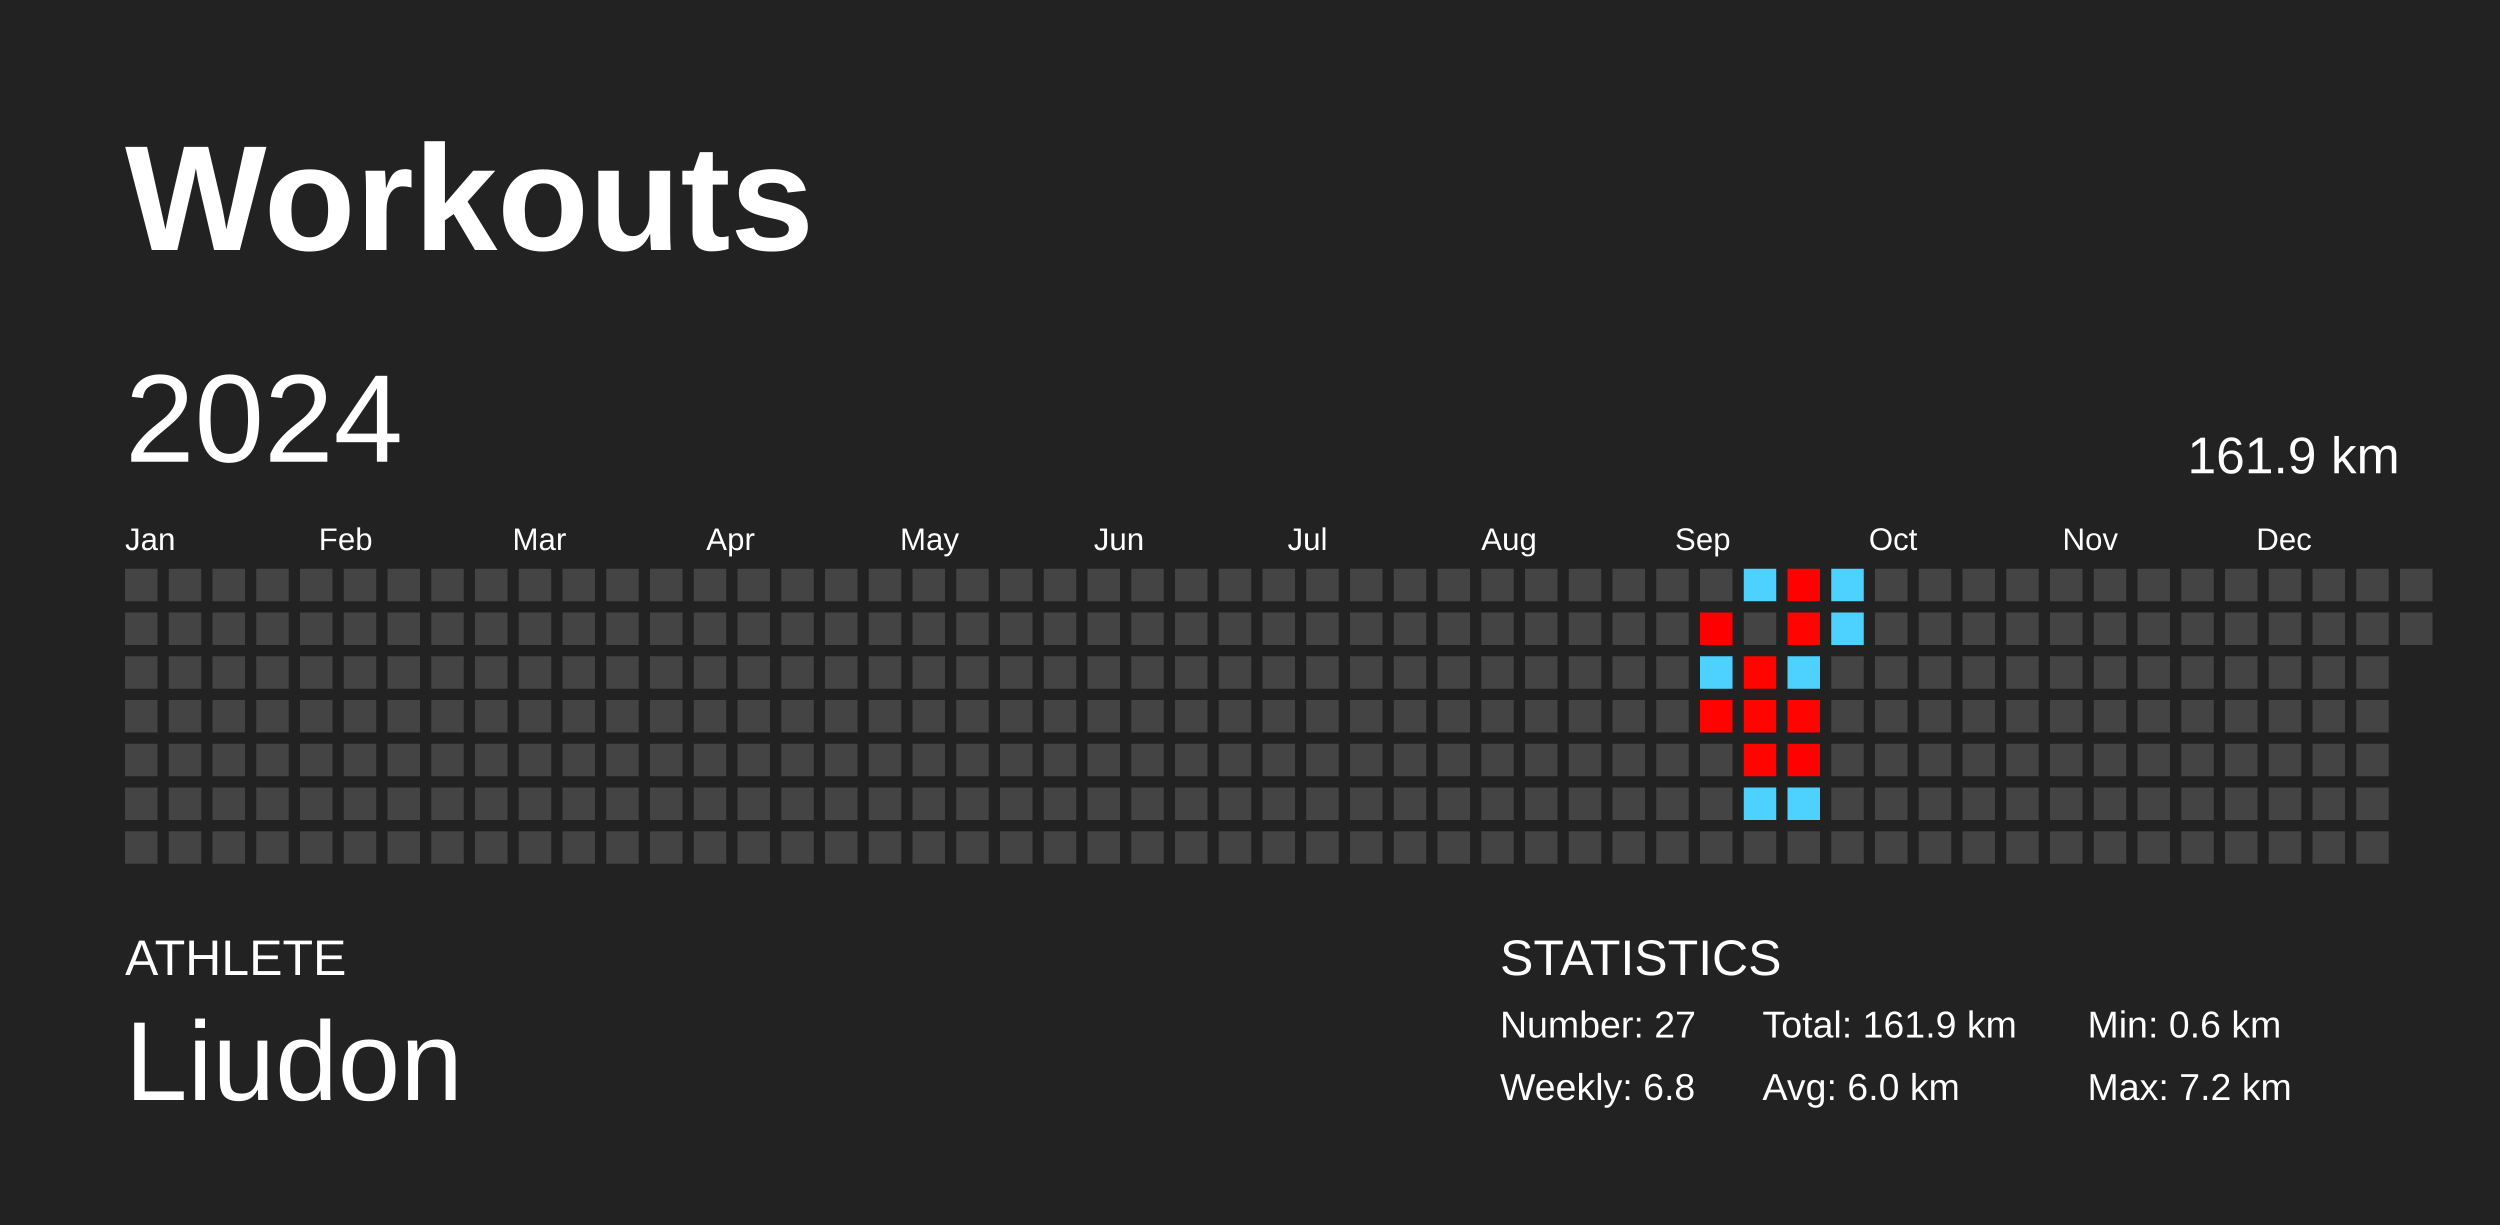
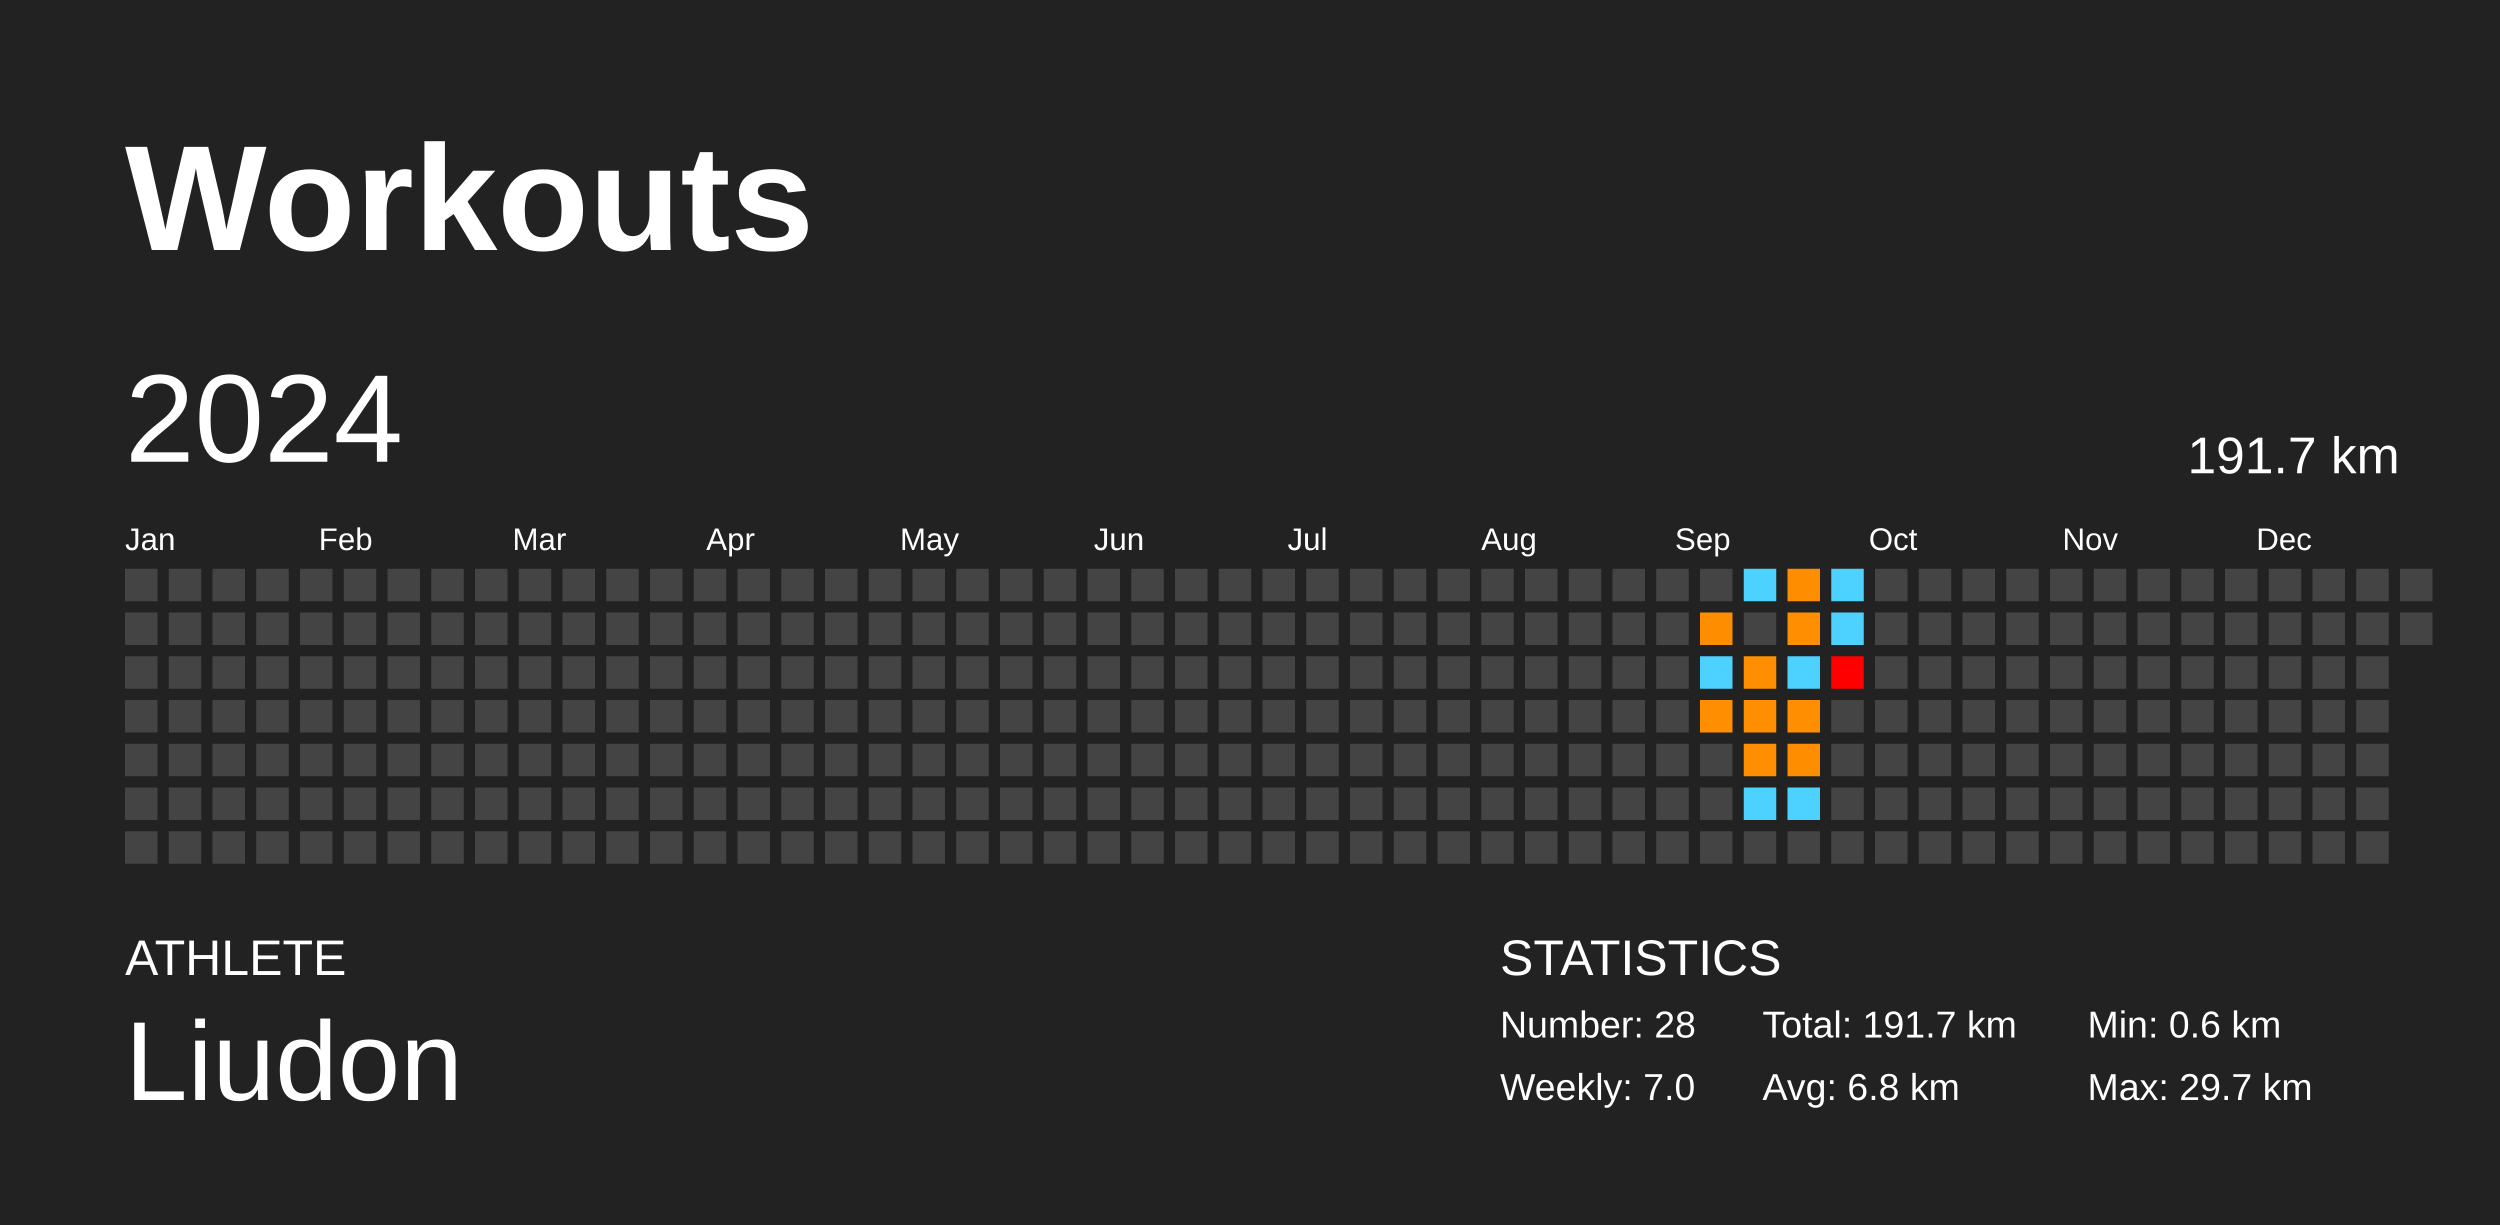
<svg xmlns="http://www.w3.org/2000/svg" baseProfile="full" height="98mm" version="1.1" viewBox="0,0,200,98" width="200mm">
  <defs />
  <rect fill="#222222" height="98" width="200" x="0" y="0" />
  <text fill="#FFFFFF" style="font-size:12px; font-family:Arial; font-weight:bold;" x="10" y="20">Workouts</text>
  <text fill="#FFFFFF" style="font-size:4px; font-family:Arial" x="10" y="78">ATHLETE</text>
  <text fill="#FFFFFF" style="font-size:9px; font-family:Arial" x="10" y="88">Liudon</text>
  <text fill="#FFFFFF" style="font-size:4px; font-family:Arial" x="120" y="78">STATISTICS</text>
-   <text fill="#FFFFFF" style="font-size:3px; font-family:Arial" x="120" y="83">Number: 27</text>
-   <text fill="#FFFFFF" style="font-size:3px; font-family:Arial" x="120" y="88">Weekly: 6.8</text>
-   <text fill="#FFFFFF" style="font-size:3px; font-family:Arial" x="141" y="83">Total: 161.9 km</text>
-   <text fill="#FFFFFF" style="font-size:3px; font-family:Arial" x="141" y="88">Avg: 6.0 km</text>
+   <text fill="#FFFFFF" style="font-size:3px; font-family:Arial" x="120" y="83">Number: 28</text>
+   <text fill="#FFFFFF" style="font-size:3px; font-family:Arial" x="120" y="88">Weekly: 7.0</text>
+   <text fill="#FFFFFF" style="font-size:3px; font-family:Arial" x="141" y="83">Total: 191.7 km</text>
+   <text fill="#FFFFFF" style="font-size:3px; font-family:Arial" x="141" y="88">Avg: 6.8 km</text>
  <text fill="#FFFFFF" style="font-size:3px; font-family:Arial" x="167" y="83">Min: 0.6 km</text>
-   <text fill="#FFFFFF" style="font-size:3px; font-family:Arial" x="167" y="88">Max: 7.2 km</text>
+   <text fill="#FFFFFF" style="font-size:3px; font-family:Arial" x="167" y="88">Max: 29.7 km</text>
  <text dominant-baseline="hanging" fill="#FFFFFF" style="font-size:10.0px; font-family:Arial;" x="10" y="30">2024</text>
-   <text dominant-baseline="hanging" fill="#FFFFFF" style="font-size:4.125px; font-family:Arial;" x="175" y="35">161.9 km</text>
+   <text dominant-baseline="hanging" fill="#FFFFFF" style="font-size:4.125px; font-family:Arial;" x="175" y="35">191.7 km</text>
  <text fill="#FFFFFF" style="font-size:2.5px; font-family:Arial" x="10.0" y="44">Jan</text>
  <text fill="#FFFFFF" style="font-size:2.5px; font-family:Arial" x="25.5" y="44">Feb</text>
  <text fill="#FFFFFF" style="font-size:2.5px; font-family:Arial" x="41.0" y="44">Mar</text>
  <text fill="#FFFFFF" style="font-size:2.5px; font-family:Arial" x="56.5" y="44">Apr</text>
  <text fill="#FFFFFF" style="font-size:2.5px; font-family:Arial" x="72.0" y="44">May</text>
  <text fill="#FFFFFF" style="font-size:2.5px; font-family:Arial" x="87.5" y="44">Jun</text>
  <text fill="#FFFFFF" style="font-size:2.5px; font-family:Arial" x="103.0" y="44">Jul</text>
  <text fill="#FFFFFF" style="font-size:2.5px; font-family:Arial" x="118.5" y="44">Aug</text>
  <text fill="#FFFFFF" style="font-size:2.5px; font-family:Arial" x="134.0" y="44">Sep</text>
  <text fill="#FFFFFF" style="font-size:2.5px; font-family:Arial" x="149.5" y="44">Oct</text>
  <text fill="#FFFFFF" style="font-size:2.5px; font-family:Arial" x="165.0" y="44">Nov</text>
  <text fill="#FFFFFF" style="font-size:2.5px; font-family:Arial" x="180.5" y="44">Dec</text>
  <rect fill="#444444" height="2.6" width="2.6" x="10.0" y="45.5" />
  <rect fill="#444444" height="2.6" width="2.6" x="10.0" y="49.0" />
  <rect fill="#444444" height="2.6" width="2.6" x="10.0" y="52.5" />
  <rect fill="#444444" height="2.6" width="2.6" x="10.0" y="56.0" />
  <rect fill="#444444" height="2.6" width="2.6" x="10.0" y="59.5" />
  <rect fill="#444444" height="2.6" width="2.6" x="10.0" y="63.0" />
  <rect fill="#444444" height="2.6" width="2.6" x="10.0" y="66.5" />
  <rect fill="#444444" height="2.6" width="2.6" x="13.5" y="45.5" />
  <rect fill="#444444" height="2.6" width="2.6" x="13.5" y="49.0" />
  <rect fill="#444444" height="2.6" width="2.6" x="13.5" y="52.5" />
  <rect fill="#444444" height="2.6" width="2.6" x="13.5" y="56.0" />
  <rect fill="#444444" height="2.6" width="2.6" x="13.5" y="59.5" />
  <rect fill="#444444" height="2.6" width="2.6" x="13.5" y="63.0" />
  <rect fill="#444444" height="2.6" width="2.6" x="13.5" y="66.5" />
  <rect fill="#444444" height="2.6" width="2.6" x="17.0" y="45.5" />
  <rect fill="#444444" height="2.6" width="2.6" x="17.0" y="49.0" />
  <rect fill="#444444" height="2.6" width="2.6" x="17.0" y="52.5" />
  <rect fill="#444444" height="2.6" width="2.6" x="17.0" y="56.0" />
  <rect fill="#444444" height="2.6" width="2.6" x="17.0" y="59.5" />
  <rect fill="#444444" height="2.6" width="2.6" x="17.0" y="63.0" />
  <rect fill="#444444" height="2.6" width="2.6" x="17.0" y="66.5" />
  <rect fill="#444444" height="2.6" width="2.6" x="20.5" y="45.5" />
  <rect fill="#444444" height="2.6" width="2.6" x="20.5" y="49.0" />
  <rect fill="#444444" height="2.6" width="2.6" x="20.5" y="52.5" />
  <rect fill="#444444" height="2.6" width="2.6" x="20.5" y="56.0" />
  <rect fill="#444444" height="2.6" width="2.6" x="20.5" y="59.5" />
  <rect fill="#444444" height="2.6" width="2.6" x="20.5" y="63.0" />
  <rect fill="#444444" height="2.6" width="2.6" x="20.5" y="66.5" />
  <rect fill="#444444" height="2.6" width="2.6" x="24.0" y="45.5" />
  <rect fill="#444444" height="2.6" width="2.6" x="24.0" y="49.0" />
  <rect fill="#444444" height="2.6" width="2.6" x="24.0" y="52.5" />
  <rect fill="#444444" height="2.6" width="2.6" x="24.0" y="56.0" />
  <rect fill="#444444" height="2.6" width="2.6" x="24.0" y="59.5" />
  <rect fill="#444444" height="2.6" width="2.6" x="24.0" y="63.0" />
  <rect fill="#444444" height="2.6" width="2.6" x="24.0" y="66.5" />
  <rect fill="#444444" height="2.6" width="2.6" x="27.5" y="45.5" />
  <rect fill="#444444" height="2.6" width="2.6" x="27.5" y="49.0" />
  <rect fill="#444444" height="2.6" width="2.6" x="27.5" y="52.5" />
  <rect fill="#444444" height="2.6" width="2.6" x="27.5" y="56.0" />
  <rect fill="#444444" height="2.6" width="2.6" x="27.5" y="59.5" />
  <rect fill="#444444" height="2.6" width="2.6" x="27.5" y="63.0" />
  <rect fill="#444444" height="2.6" width="2.6" x="27.5" y="66.5" />
  <rect fill="#444444" height="2.6" width="2.6" x="31.0" y="45.5" />
  <rect fill="#444444" height="2.6" width="2.6" x="31.0" y="49.0" />
  <rect fill="#444444" height="2.6" width="2.6" x="31.0" y="52.5" />
  <rect fill="#444444" height="2.6" width="2.6" x="31.0" y="56.0" />
  <rect fill="#444444" height="2.6" width="2.6" x="31.0" y="59.5" />
  <rect fill="#444444" height="2.6" width="2.6" x="31.0" y="63.0" />
  <rect fill="#444444" height="2.6" width="2.6" x="31.0" y="66.5" />
  <rect fill="#444444" height="2.6" width="2.6" x="34.5" y="45.5" />
  <rect fill="#444444" height="2.6" width="2.6" x="34.5" y="49.0" />
  <rect fill="#444444" height="2.6" width="2.6" x="34.5" y="52.5" />
  <rect fill="#444444" height="2.6" width="2.6" x="34.5" y="56.0" />
  <rect fill="#444444" height="2.6" width="2.6" x="34.5" y="59.5" />
  <rect fill="#444444" height="2.6" width="2.6" x="34.5" y="63.0" />
  <rect fill="#444444" height="2.6" width="2.6" x="34.5" y="66.5" />
  <rect fill="#444444" height="2.6" width="2.6" x="38.0" y="45.5" />
  <rect fill="#444444" height="2.6" width="2.6" x="38.0" y="49.0" />
  <rect fill="#444444" height="2.6" width="2.6" x="38.0" y="52.5" />
  <rect fill="#444444" height="2.6" width="2.6" x="38.0" y="56.0" />
  <rect fill="#444444" height="2.6" width="2.6" x="38.0" y="59.5" />
  <rect fill="#444444" height="2.6" width="2.6" x="38.0" y="63.0" />
  <rect fill="#444444" height="2.6" width="2.6" x="38.0" y="66.5" />
  <rect fill="#444444" height="2.6" width="2.6" x="41.5" y="45.5" />
  <rect fill="#444444" height="2.6" width="2.6" x="41.5" y="49.0" />
  <rect fill="#444444" height="2.6" width="2.6" x="41.5" y="52.5" />
  <rect fill="#444444" height="2.6" width="2.6" x="41.5" y="56.0" />
  <rect fill="#444444" height="2.6" width="2.6" x="41.5" y="59.5" />
  <rect fill="#444444" height="2.6" width="2.6" x="41.5" y="63.0" />
  <rect fill="#444444" height="2.6" width="2.6" x="41.5" y="66.5" />
  <rect fill="#444444" height="2.6" width="2.6" x="45.0" y="45.5" />
  <rect fill="#444444" height="2.6" width="2.6" x="45.0" y="49.0" />
  <rect fill="#444444" height="2.6" width="2.6" x="45.0" y="52.5" />
  <rect fill="#444444" height="2.6" width="2.6" x="45.0" y="56.0" />
  <rect fill="#444444" height="2.6" width="2.6" x="45.0" y="59.5" />
  <rect fill="#444444" height="2.6" width="2.6" x="45.0" y="63.0" />
  <rect fill="#444444" height="2.6" width="2.6" x="45.0" y="66.5" />
  <rect fill="#444444" height="2.6" width="2.6" x="48.5" y="45.5" />
  <rect fill="#444444" height="2.6" width="2.6" x="48.5" y="49.0" />
  <rect fill="#444444" height="2.6" width="2.6" x="48.5" y="52.5" />
  <rect fill="#444444" height="2.6" width="2.6" x="48.5" y="56.0" />
  <rect fill="#444444" height="2.6" width="2.6" x="48.5" y="59.5" />
  <rect fill="#444444" height="2.6" width="2.6" x="48.5" y="63.0" />
  <rect fill="#444444" height="2.6" width="2.6" x="48.5" y="66.5" />
  <rect fill="#444444" height="2.6" width="2.6" x="52.0" y="45.5" />
  <rect fill="#444444" height="2.6" width="2.6" x="52.0" y="49.0" />
  <rect fill="#444444" height="2.6" width="2.6" x="52.0" y="52.5" />
  <rect fill="#444444" height="2.6" width="2.6" x="52.0" y="56.0" />
  <rect fill="#444444" height="2.6" width="2.6" x="52.0" y="59.5" />
  <rect fill="#444444" height="2.6" width="2.6" x="52.0" y="63.0" />
  <rect fill="#444444" height="2.6" width="2.6" x="52.0" y="66.5" />
  <rect fill="#444444" height="2.6" width="2.6" x="55.5" y="45.5" />
  <rect fill="#444444" height="2.6" width="2.6" x="55.5" y="49.0" />
  <rect fill="#444444" height="2.6" width="2.6" x="55.5" y="52.5" />
  <rect fill="#444444" height="2.6" width="2.6" x="55.5" y="56.0" />
  <rect fill="#444444" height="2.6" width="2.6" x="55.5" y="59.5" />
  <rect fill="#444444" height="2.6" width="2.6" x="55.5" y="63.0" />
  <rect fill="#444444" height="2.6" width="2.6" x="55.5" y="66.5" />
  <rect fill="#444444" height="2.6" width="2.6" x="59.0" y="45.5" />
  <rect fill="#444444" height="2.6" width="2.6" x="59.0" y="49.0" />
  <rect fill="#444444" height="2.6" width="2.6" x="59.0" y="52.5" />
  <rect fill="#444444" height="2.6" width="2.6" x="59.0" y="56.0" />
  <rect fill="#444444" height="2.6" width="2.6" x="59.0" y="59.5" />
  <rect fill="#444444" height="2.6" width="2.6" x="59.0" y="63.0" />
  <rect fill="#444444" height="2.6" width="2.6" x="59.0" y="66.5" />
  <rect fill="#444444" height="2.6" width="2.6" x="62.5" y="45.5" />
  <rect fill="#444444" height="2.6" width="2.6" x="62.5" y="49.0" />
  <rect fill="#444444" height="2.6" width="2.6" x="62.5" y="52.5" />
  <rect fill="#444444" height="2.6" width="2.6" x="62.5" y="56.0" />
  <rect fill="#444444" height="2.6" width="2.6" x="62.5" y="59.5" />
  <rect fill="#444444" height="2.6" width="2.6" x="62.5" y="63.0" />
  <rect fill="#444444" height="2.6" width="2.6" x="62.5" y="66.5" />
  <rect fill="#444444" height="2.6" width="2.6" x="66.0" y="45.5" />
  <rect fill="#444444" height="2.6" width="2.6" x="66.0" y="49.0" />
  <rect fill="#444444" height="2.6" width="2.6" x="66.0" y="52.5" />
  <rect fill="#444444" height="2.6" width="2.6" x="66.0" y="56.0" />
  <rect fill="#444444" height="2.6" width="2.6" x="66.0" y="59.5" />
  <rect fill="#444444" height="2.6" width="2.6" x="66.0" y="63.0" />
  <rect fill="#444444" height="2.6" width="2.6" x="66.0" y="66.5" />
  <rect fill="#444444" height="2.6" width="2.6" x="69.5" y="45.5" />
  <rect fill="#444444" height="2.6" width="2.6" x="69.5" y="49.0" />
  <rect fill="#444444" height="2.6" width="2.6" x="69.5" y="52.5" />
  <rect fill="#444444" height="2.6" width="2.6" x="69.5" y="56.0" />
  <rect fill="#444444" height="2.6" width="2.6" x="69.5" y="59.5" />
  <rect fill="#444444" height="2.6" width="2.6" x="69.5" y="63.0" />
  <rect fill="#444444" height="2.6" width="2.6" x="69.5" y="66.5" />
  <rect fill="#444444" height="2.6" width="2.6" x="73.0" y="45.5" />
  <rect fill="#444444" height="2.6" width="2.6" x="73.0" y="49.0" />
  <rect fill="#444444" height="2.6" width="2.6" x="73.0" y="52.5" />
  <rect fill="#444444" height="2.6" width="2.6" x="73.0" y="56.0" />
  <rect fill="#444444" height="2.6" width="2.6" x="73.0" y="59.5" />
  <rect fill="#444444" height="2.6" width="2.6" x="73.0" y="63.0" />
  <rect fill="#444444" height="2.6" width="2.6" x="73.0" y="66.5" />
  <rect fill="#444444" height="2.6" width="2.6" x="76.5" y="45.5" />
  <rect fill="#444444" height="2.6" width="2.6" x="76.5" y="49.0" />
  <rect fill="#444444" height="2.6" width="2.6" x="76.5" y="52.5" />
  <rect fill="#444444" height="2.6" width="2.6" x="76.5" y="56.0" />
  <rect fill="#444444" height="2.6" width="2.6" x="76.5" y="59.5" />
  <rect fill="#444444" height="2.6" width="2.6" x="76.5" y="63.0" />
  <rect fill="#444444" height="2.6" width="2.6" x="76.5" y="66.5" />
  <rect fill="#444444" height="2.6" width="2.6" x="80.0" y="45.5" />
  <rect fill="#444444" height="2.6" width="2.6" x="80.0" y="49.0" />
  <rect fill="#444444" height="2.6" width="2.6" x="80.0" y="52.5" />
  <rect fill="#444444" height="2.6" width="2.6" x="80.0" y="56.0" />
  <rect fill="#444444" height="2.6" width="2.6" x="80.0" y="59.5" />
  <rect fill="#444444" height="2.6" width="2.6" x="80.0" y="63.0" />
  <rect fill="#444444" height="2.6" width="2.6" x="80.0" y="66.5" />
  <rect fill="#444444" height="2.6" width="2.6" x="83.5" y="45.5" />
  <rect fill="#444444" height="2.6" width="2.6" x="83.5" y="49.0" />
  <rect fill="#444444" height="2.6" width="2.6" x="83.5" y="52.5" />
  <rect fill="#444444" height="2.6" width="2.6" x="83.5" y="56.0" />
  <rect fill="#444444" height="2.6" width="2.6" x="83.5" y="59.5" />
  <rect fill="#444444" height="2.6" width="2.6" x="83.5" y="63.0" />
  <rect fill="#444444" height="2.6" width="2.6" x="83.5" y="66.5" />
  <rect fill="#444444" height="2.6" width="2.6" x="87.0" y="45.5" />
  <rect fill="#444444" height="2.6" width="2.6" x="87.0" y="49.0" />
  <rect fill="#444444" height="2.6" width="2.6" x="87.0" y="52.5" />
  <rect fill="#444444" height="2.6" width="2.6" x="87.0" y="56.0" />
  <rect fill="#444444" height="2.6" width="2.6" x="87.0" y="59.5" />
  <rect fill="#444444" height="2.6" width="2.6" x="87.0" y="63.0" />
  <rect fill="#444444" height="2.6" width="2.6" x="87.0" y="66.5" />
  <rect fill="#444444" height="2.6" width="2.6" x="90.5" y="45.5" />
  <rect fill="#444444" height="2.6" width="2.6" x="90.5" y="49.0" />
  <rect fill="#444444" height="2.6" width="2.6" x="90.5" y="52.5" />
  <rect fill="#444444" height="2.6" width="2.6" x="90.5" y="56.0" />
  <rect fill="#444444" height="2.6" width="2.6" x="90.5" y="59.5" />
  <rect fill="#444444" height="2.6" width="2.6" x="90.5" y="63.0" />
  <rect fill="#444444" height="2.6" width="2.6" x="90.5" y="66.5" />
  <rect fill="#444444" height="2.6" width="2.6" x="94.0" y="45.5" />
  <rect fill="#444444" height="2.6" width="2.6" x="94.0" y="49.0" />
  <rect fill="#444444" height="2.6" width="2.6" x="94.0" y="52.5" />
  <rect fill="#444444" height="2.6" width="2.6" x="94.0" y="56.0" />
  <rect fill="#444444" height="2.6" width="2.6" x="94.0" y="59.5" />
  <rect fill="#444444" height="2.6" width="2.6" x="94.0" y="63.0" />
  <rect fill="#444444" height="2.6" width="2.6" x="94.0" y="66.5" />
  <rect fill="#444444" height="2.6" width="2.6" x="97.5" y="45.5" />
  <rect fill="#444444" height="2.6" width="2.6" x="97.5" y="49.0" />
  <rect fill="#444444" height="2.6" width="2.6" x="97.5" y="52.5" />
  <rect fill="#444444" height="2.6" width="2.6" x="97.5" y="56.0" />
  <rect fill="#444444" height="2.6" width="2.6" x="97.5" y="59.5" />
  <rect fill="#444444" height="2.6" width="2.6" x="97.5" y="63.0" />
  <rect fill="#444444" height="2.6" width="2.6" x="97.5" y="66.5" />
  <rect fill="#444444" height="2.6" width="2.6" x="101.0" y="45.5" />
  <rect fill="#444444" height="2.6" width="2.6" x="101.0" y="49.0" />
  <rect fill="#444444" height="2.6" width="2.6" x="101.0" y="52.5" />
  <rect fill="#444444" height="2.6" width="2.6" x="101.0" y="56.0" />
  <rect fill="#444444" height="2.6" width="2.6" x="101.0" y="59.5" />
  <rect fill="#444444" height="2.6" width="2.6" x="101.0" y="63.0" />
  <rect fill="#444444" height="2.6" width="2.6" x="101.0" y="66.5" />
  <rect fill="#444444" height="2.6" width="2.6" x="104.5" y="45.5" />
  <rect fill="#444444" height="2.6" width="2.6" x="104.5" y="49.0" />
  <rect fill="#444444" height="2.6" width="2.6" x="104.5" y="52.5" />
  <rect fill="#444444" height="2.6" width="2.6" x="104.5" y="56.0" />
  <rect fill="#444444" height="2.6" width="2.6" x="104.5" y="59.5" />
  <rect fill="#444444" height="2.6" width="2.6" x="104.5" y="63.0" />
  <rect fill="#444444" height="2.6" width="2.6" x="104.5" y="66.5" />
  <rect fill="#444444" height="2.6" width="2.6" x="108.0" y="45.5" />
  <rect fill="#444444" height="2.6" width="2.6" x="108.0" y="49.0" />
  <rect fill="#444444" height="2.6" width="2.6" x="108.0" y="52.5" />
  <rect fill="#444444" height="2.6" width="2.6" x="108.0" y="56.0" />
  <rect fill="#444444" height="2.6" width="2.6" x="108.0" y="59.5" />
  <rect fill="#444444" height="2.6" width="2.6" x="108.0" y="63.0" />
  <rect fill="#444444" height="2.6" width="2.6" x="108.0" y="66.5" />
  <rect fill="#444444" height="2.6" width="2.6" x="111.5" y="45.5" />
  <rect fill="#444444" height="2.6" width="2.6" x="111.5" y="49.0" />
  <rect fill="#444444" height="2.6" width="2.6" x="111.5" y="52.5" />
  <rect fill="#444444" height="2.6" width="2.6" x="111.5" y="56.0" />
  <rect fill="#444444" height="2.6" width="2.6" x="111.5" y="59.5" />
  <rect fill="#444444" height="2.6" width="2.6" x="111.5" y="63.0" />
  <rect fill="#444444" height="2.6" width="2.6" x="111.5" y="66.5" />
  <rect fill="#444444" height="2.6" width="2.6" x="115.0" y="45.5" />
  <rect fill="#444444" height="2.6" width="2.6" x="115.0" y="49.0" />
  <rect fill="#444444" height="2.6" width="2.6" x="115.0" y="52.5" />
  <rect fill="#444444" height="2.6" width="2.6" x="115.0" y="56.0" />
  <rect fill="#444444" height="2.6" width="2.6" x="115.0" y="59.5" />
  <rect fill="#444444" height="2.6" width="2.6" x="115.0" y="63.0" />
  <rect fill="#444444" height="2.6" width="2.6" x="115.0" y="66.5" />
  <rect fill="#444444" height="2.6" width="2.6" x="118.5" y="45.5" />
  <rect fill="#444444" height="2.6" width="2.6" x="118.5" y="49.0" />
  <rect fill="#444444" height="2.6" width="2.6" x="118.5" y="52.5" />
  <rect fill="#444444" height="2.6" width="2.6" x="118.5" y="56.0" />
  <rect fill="#444444" height="2.6" width="2.6" x="118.5" y="59.5" />
  <rect fill="#444444" height="2.6" width="2.6" x="118.5" y="63.0" />
  <rect fill="#444444" height="2.6" width="2.6" x="118.5" y="66.5" />
  <rect fill="#444444" height="2.6" width="2.6" x="122.0" y="45.5" />
  <rect fill="#444444" height="2.6" width="2.6" x="122.0" y="49.0" />
  <rect fill="#444444" height="2.6" width="2.6" x="122.0" y="52.5" />
  <rect fill="#444444" height="2.6" width="2.6" x="122.0" y="56.0" />
  <rect fill="#444444" height="2.6" width="2.6" x="122.0" y="59.5" />
  <rect fill="#444444" height="2.6" width="2.6" x="122.0" y="63.0" />
  <rect fill="#444444" height="2.6" width="2.6" x="122.0" y="66.5" />
  <rect fill="#444444" height="2.6" width="2.6" x="125.5" y="45.5" />
  <rect fill="#444444" height="2.6" width="2.6" x="125.5" y="49.0" />
  <rect fill="#444444" height="2.6" width="2.6" x="125.5" y="52.5" />
  <rect fill="#444444" height="2.6" width="2.6" x="125.5" y="56.0" />
  <rect fill="#444444" height="2.6" width="2.6" x="125.5" y="59.5" />
  <rect fill="#444444" height="2.6" width="2.6" x="125.5" y="63.0" />
  <rect fill="#444444" height="2.6" width="2.6" x="125.5" y="66.5" />
  <rect fill="#444444" height="2.6" width="2.6" x="129.0" y="45.5" />
  <rect fill="#444444" height="2.6" width="2.6" x="129.0" y="49.0" />
  <rect fill="#444444" height="2.6" width="2.6" x="129.0" y="52.5" />
  <rect fill="#444444" height="2.6" width="2.6" x="129.0" y="56.0" />
  <rect fill="#444444" height="2.6" width="2.6" x="129.0" y="59.5" />
  <rect fill="#444444" height="2.6" width="2.6" x="129.0" y="63.0" />
  <rect fill="#444444" height="2.6" width="2.6" x="129.0" y="66.5" />
  <rect fill="#444444" height="2.6" width="2.6" x="132.5" y="45.5" />
  <rect fill="#444444" height="2.6" width="2.6" x="132.5" y="49.0" />
  <rect fill="#444444" height="2.6" width="2.6" x="132.5" y="52.5" />
  <rect fill="#444444" height="2.6" width="2.6" x="132.5" y="56.0" />
  <rect fill="#444444" height="2.6" width="2.6" x="132.5" y="59.5" />
  <rect fill="#444444" height="2.6" width="2.6" x="132.5" y="63.0" />
  <rect fill="#444444" height="2.6" width="2.6" x="132.5" y="66.5" />
  <rect fill="#444444" height="2.6" width="2.6" x="136.0" y="45.5" />
-   <rect fill="#ff0000" height="2.6" width="2.6" x="136.0" y="49.0" />
+   <rect fill="#ff8d00" height="2.6" width="2.6" x="136.0" y="49.0" />
  <rect fill="#4dd2ff" height="2.6" width="2.6" x="136.0" y="52.5" />
-   <rect fill="#ff0300" height="2.6" width="2.6" x="136.0" y="56.0" />
+   <rect fill="#ff8e00" height="2.6" width="2.6" x="136.0" y="56.0" />
  <rect fill="#444444" height="2.6" width="2.6" x="136.0" y="59.5" />
  <rect fill="#444444" height="2.6" width="2.6" x="136.0" y="63.0" />
  <rect fill="#444444" height="2.6" width="2.6" x="136.0" y="66.5" />
  <rect fill="#4dd2ff" height="2.6" width="2.6" x="139.5" y="45.5" />
  <rect fill="#444444" height="2.6" width="2.6" x="139.5" y="49.0" />
-   <rect fill="#ff0400" height="2.6" width="2.6" x="139.5" y="52.5" />
-   <rect fill="#ff0400" height="2.6" width="2.6" x="139.5" y="56.0" />
-   <rect fill="#ff0400" height="2.6" width="2.6" x="139.5" y="59.5" />
+   <rect fill="#ff8e00" height="2.6" width="2.6" x="139.5" y="52.5" />
+   <rect fill="#ff8e00" height="2.6" width="2.6" x="139.5" y="56.0" />
+   <rect fill="#ff8e00" height="2.6" width="2.6" x="139.5" y="59.5" />
  <rect fill="#4dd2ff" height="2.6" width="2.6" x="139.5" y="63.0" />
  <rect fill="#444444" height="2.6" width="2.6" x="139.5" y="66.5" />
-   <rect fill="#ff0200" height="2.6" width="2.6" x="143.0" y="45.5" />
-   <rect fill="#ff0400" height="2.6" width="2.6" x="143.0" y="49.0" />
+   <rect fill="#ff8d00" height="2.6" width="2.6" x="143.0" y="45.5" />
+   <rect fill="#ff8e00" height="2.6" width="2.6" x="143.0" y="49.0" />
  <rect fill="#4dd2ff" height="2.6" width="2.6" x="143.0" y="52.5" />
-   <rect fill="#ff0400" height="2.6" width="2.6" x="143.0" y="56.0" />
-   <rect fill="#ff0200" height="2.6" width="2.6" x="143.0" y="59.5" />
+   <rect fill="#ff8f00" height="2.6" width="2.6" x="143.0" y="56.0" />
+   <rect fill="#ff8d00" height="2.6" width="2.6" x="143.0" y="59.5" />
  <rect fill="#4dd2ff" height="2.6" width="2.6" x="143.0" y="63.0" />
  <rect fill="#444444" height="2.6" width="2.6" x="143.0" y="66.5" />
  <rect fill="#4dd2ff" height="2.6" width="2.6" x="146.5" y="45.5" />
  <rect fill="#4dd2ff" height="2.6" width="2.6" x="146.5" y="49.0" />
-   <rect fill="#444444" height="2.6" width="2.6" x="146.5" y="52.5" />
+   <rect fill="red" height="2.6" width="2.6" x="146.5" y="52.5" />
  <rect fill="#444444" height="2.6" width="2.6" x="146.5" y="56.0" />
  <rect fill="#444444" height="2.6" width="2.6" x="146.5" y="59.5" />
  <rect fill="#444444" height="2.6" width="2.6" x="146.5" y="63.0" />
  <rect fill="#444444" height="2.6" width="2.6" x="146.5" y="66.5" />
  <rect fill="#444444" height="2.6" width="2.6" x="150.0" y="45.5" />
  <rect fill="#444444" height="2.6" width="2.6" x="150.0" y="49.0" />
  <rect fill="#444444" height="2.6" width="2.6" x="150.0" y="52.5" />
  <rect fill="#444444" height="2.6" width="2.6" x="150.0" y="56.0" />
  <rect fill="#444444" height="2.6" width="2.6" x="150.0" y="59.5" />
  <rect fill="#444444" height="2.6" width="2.6" x="150.0" y="63.0" />
  <rect fill="#444444" height="2.6" width="2.6" x="150.0" y="66.5" />
  <rect fill="#444444" height="2.6" width="2.6" x="153.5" y="45.5" />
  <rect fill="#444444" height="2.6" width="2.6" x="153.5" y="49.0" />
  <rect fill="#444444" height="2.6" width="2.6" x="153.5" y="52.5" />
  <rect fill="#444444" height="2.6" width="2.6" x="153.5" y="56.0" />
  <rect fill="#444444" height="2.6" width="2.6" x="153.5" y="59.5" />
  <rect fill="#444444" height="2.6" width="2.6" x="153.5" y="63.0" />
  <rect fill="#444444" height="2.6" width="2.6" x="153.5" y="66.5" />
  <rect fill="#444444" height="2.6" width="2.6" x="157.0" y="45.5" />
  <rect fill="#444444" height="2.6" width="2.6" x="157.0" y="49.0" />
  <rect fill="#444444" height="2.6" width="2.6" x="157.0" y="52.5" />
  <rect fill="#444444" height="2.6" width="2.6" x="157.0" y="56.0" />
  <rect fill="#444444" height="2.6" width="2.6" x="157.0" y="59.5" />
  <rect fill="#444444" height="2.6" width="2.6" x="157.0" y="63.0" />
  <rect fill="#444444" height="2.6" width="2.6" x="157.0" y="66.5" />
  <rect fill="#444444" height="2.6" width="2.6" x="160.5" y="45.5" />
  <rect fill="#444444" height="2.6" width="2.6" x="160.5" y="49.0" />
  <rect fill="#444444" height="2.6" width="2.6" x="160.5" y="52.5" />
  <rect fill="#444444" height="2.6" width="2.6" x="160.5" y="56.0" />
  <rect fill="#444444" height="2.6" width="2.6" x="160.5" y="59.5" />
  <rect fill="#444444" height="2.6" width="2.6" x="160.5" y="63.0" />
  <rect fill="#444444" height="2.6" width="2.6" x="160.5" y="66.5" />
  <rect fill="#444444" height="2.6" width="2.6" x="164.0" y="45.5" />
  <rect fill="#444444" height="2.6" width="2.6" x="164.0" y="49.0" />
  <rect fill="#444444" height="2.6" width="2.6" x="164.0" y="52.5" />
  <rect fill="#444444" height="2.6" width="2.6" x="164.0" y="56.0" />
  <rect fill="#444444" height="2.6" width="2.6" x="164.0" y="59.5" />
  <rect fill="#444444" height="2.6" width="2.6" x="164.0" y="63.0" />
  <rect fill="#444444" height="2.6" width="2.6" x="164.0" y="66.5" />
  <rect fill="#444444" height="2.6" width="2.6" x="167.5" y="45.5" />
  <rect fill="#444444" height="2.6" width="2.6" x="167.5" y="49.0" />
  <rect fill="#444444" height="2.6" width="2.6" x="167.5" y="52.5" />
  <rect fill="#444444" height="2.6" width="2.6" x="167.5" y="56.0" />
  <rect fill="#444444" height="2.6" width="2.6" x="167.5" y="59.5" />
  <rect fill="#444444" height="2.6" width="2.6" x="167.5" y="63.0" />
  <rect fill="#444444" height="2.6" width="2.6" x="167.5" y="66.5" />
  <rect fill="#444444" height="2.6" width="2.6" x="171.0" y="45.5" />
  <rect fill="#444444" height="2.6" width="2.6" x="171.0" y="49.0" />
  <rect fill="#444444" height="2.6" width="2.6" x="171.0" y="52.5" />
  <rect fill="#444444" height="2.6" width="2.6" x="171.0" y="56.0" />
  <rect fill="#444444" height="2.6" width="2.6" x="171.0" y="59.5" />
  <rect fill="#444444" height="2.6" width="2.6" x="171.0" y="63.0" />
  <rect fill="#444444" height="2.6" width="2.6" x="171.0" y="66.5" />
  <rect fill="#444444" height="2.6" width="2.6" x="174.5" y="45.5" />
  <rect fill="#444444" height="2.6" width="2.6" x="174.5" y="49.0" />
  <rect fill="#444444" height="2.6" width="2.6" x="174.5" y="52.5" />
  <rect fill="#444444" height="2.6" width="2.6" x="174.5" y="56.0" />
  <rect fill="#444444" height="2.6" width="2.6" x="174.5" y="59.5" />
  <rect fill="#444444" height="2.6" width="2.6" x="174.5" y="63.0" />
  <rect fill="#444444" height="2.6" width="2.6" x="174.5" y="66.5" />
  <rect fill="#444444" height="2.6" width="2.6" x="178.0" y="45.5" />
  <rect fill="#444444" height="2.6" width="2.6" x="178.0" y="49.0" />
  <rect fill="#444444" height="2.6" width="2.6" x="178.0" y="52.5" />
  <rect fill="#444444" height="2.6" width="2.6" x="178.0" y="56.0" />
  <rect fill="#444444" height="2.6" width="2.6" x="178.0" y="59.5" />
  <rect fill="#444444" height="2.6" width="2.6" x="178.0" y="63.0" />
  <rect fill="#444444" height="2.6" width="2.6" x="178.0" y="66.5" />
  <rect fill="#444444" height="2.6" width="2.6" x="181.5" y="45.5" />
  <rect fill="#444444" height="2.6" width="2.6" x="181.5" y="49.0" />
  <rect fill="#444444" height="2.6" width="2.6" x="181.5" y="52.5" />
  <rect fill="#444444" height="2.6" width="2.6" x="181.5" y="56.0" />
  <rect fill="#444444" height="2.6" width="2.6" x="181.5" y="59.5" />
  <rect fill="#444444" height="2.6" width="2.6" x="181.5" y="63.0" />
  <rect fill="#444444" height="2.6" width="2.6" x="181.5" y="66.5" />
  <rect fill="#444444" height="2.6" width="2.6" x="185.0" y="45.5" />
  <rect fill="#444444" height="2.6" width="2.6" x="185.0" y="49.0" />
  <rect fill="#444444" height="2.6" width="2.6" x="185.0" y="52.5" />
  <rect fill="#444444" height="2.6" width="2.6" x="185.0" y="56.0" />
  <rect fill="#444444" height="2.6" width="2.6" x="185.0" y="59.5" />
  <rect fill="#444444" height="2.6" width="2.6" x="185.0" y="63.0" />
  <rect fill="#444444" height="2.6" width="2.6" x="185.0" y="66.5" />
  <rect fill="#444444" height="2.6" width="2.6" x="188.5" y="45.5" />
  <rect fill="#444444" height="2.6" width="2.6" x="188.5" y="49.0" />
  <rect fill="#444444" height="2.6" width="2.6" x="188.5" y="52.5" />
  <rect fill="#444444" height="2.6" width="2.6" x="188.5" y="56.0" />
  <rect fill="#444444" height="2.6" width="2.6" x="188.5" y="59.5" />
  <rect fill="#444444" height="2.6" width="2.6" x="188.5" y="63.0" />
  <rect fill="#444444" height="2.6" width="2.6" x="188.5" y="66.5" />
  <rect fill="#444444" height="2.6" width="2.6" x="192.0" y="45.5" />
  <rect fill="#444444" height="2.6" width="2.6" x="192.0" y="49.0" />
</svg>
